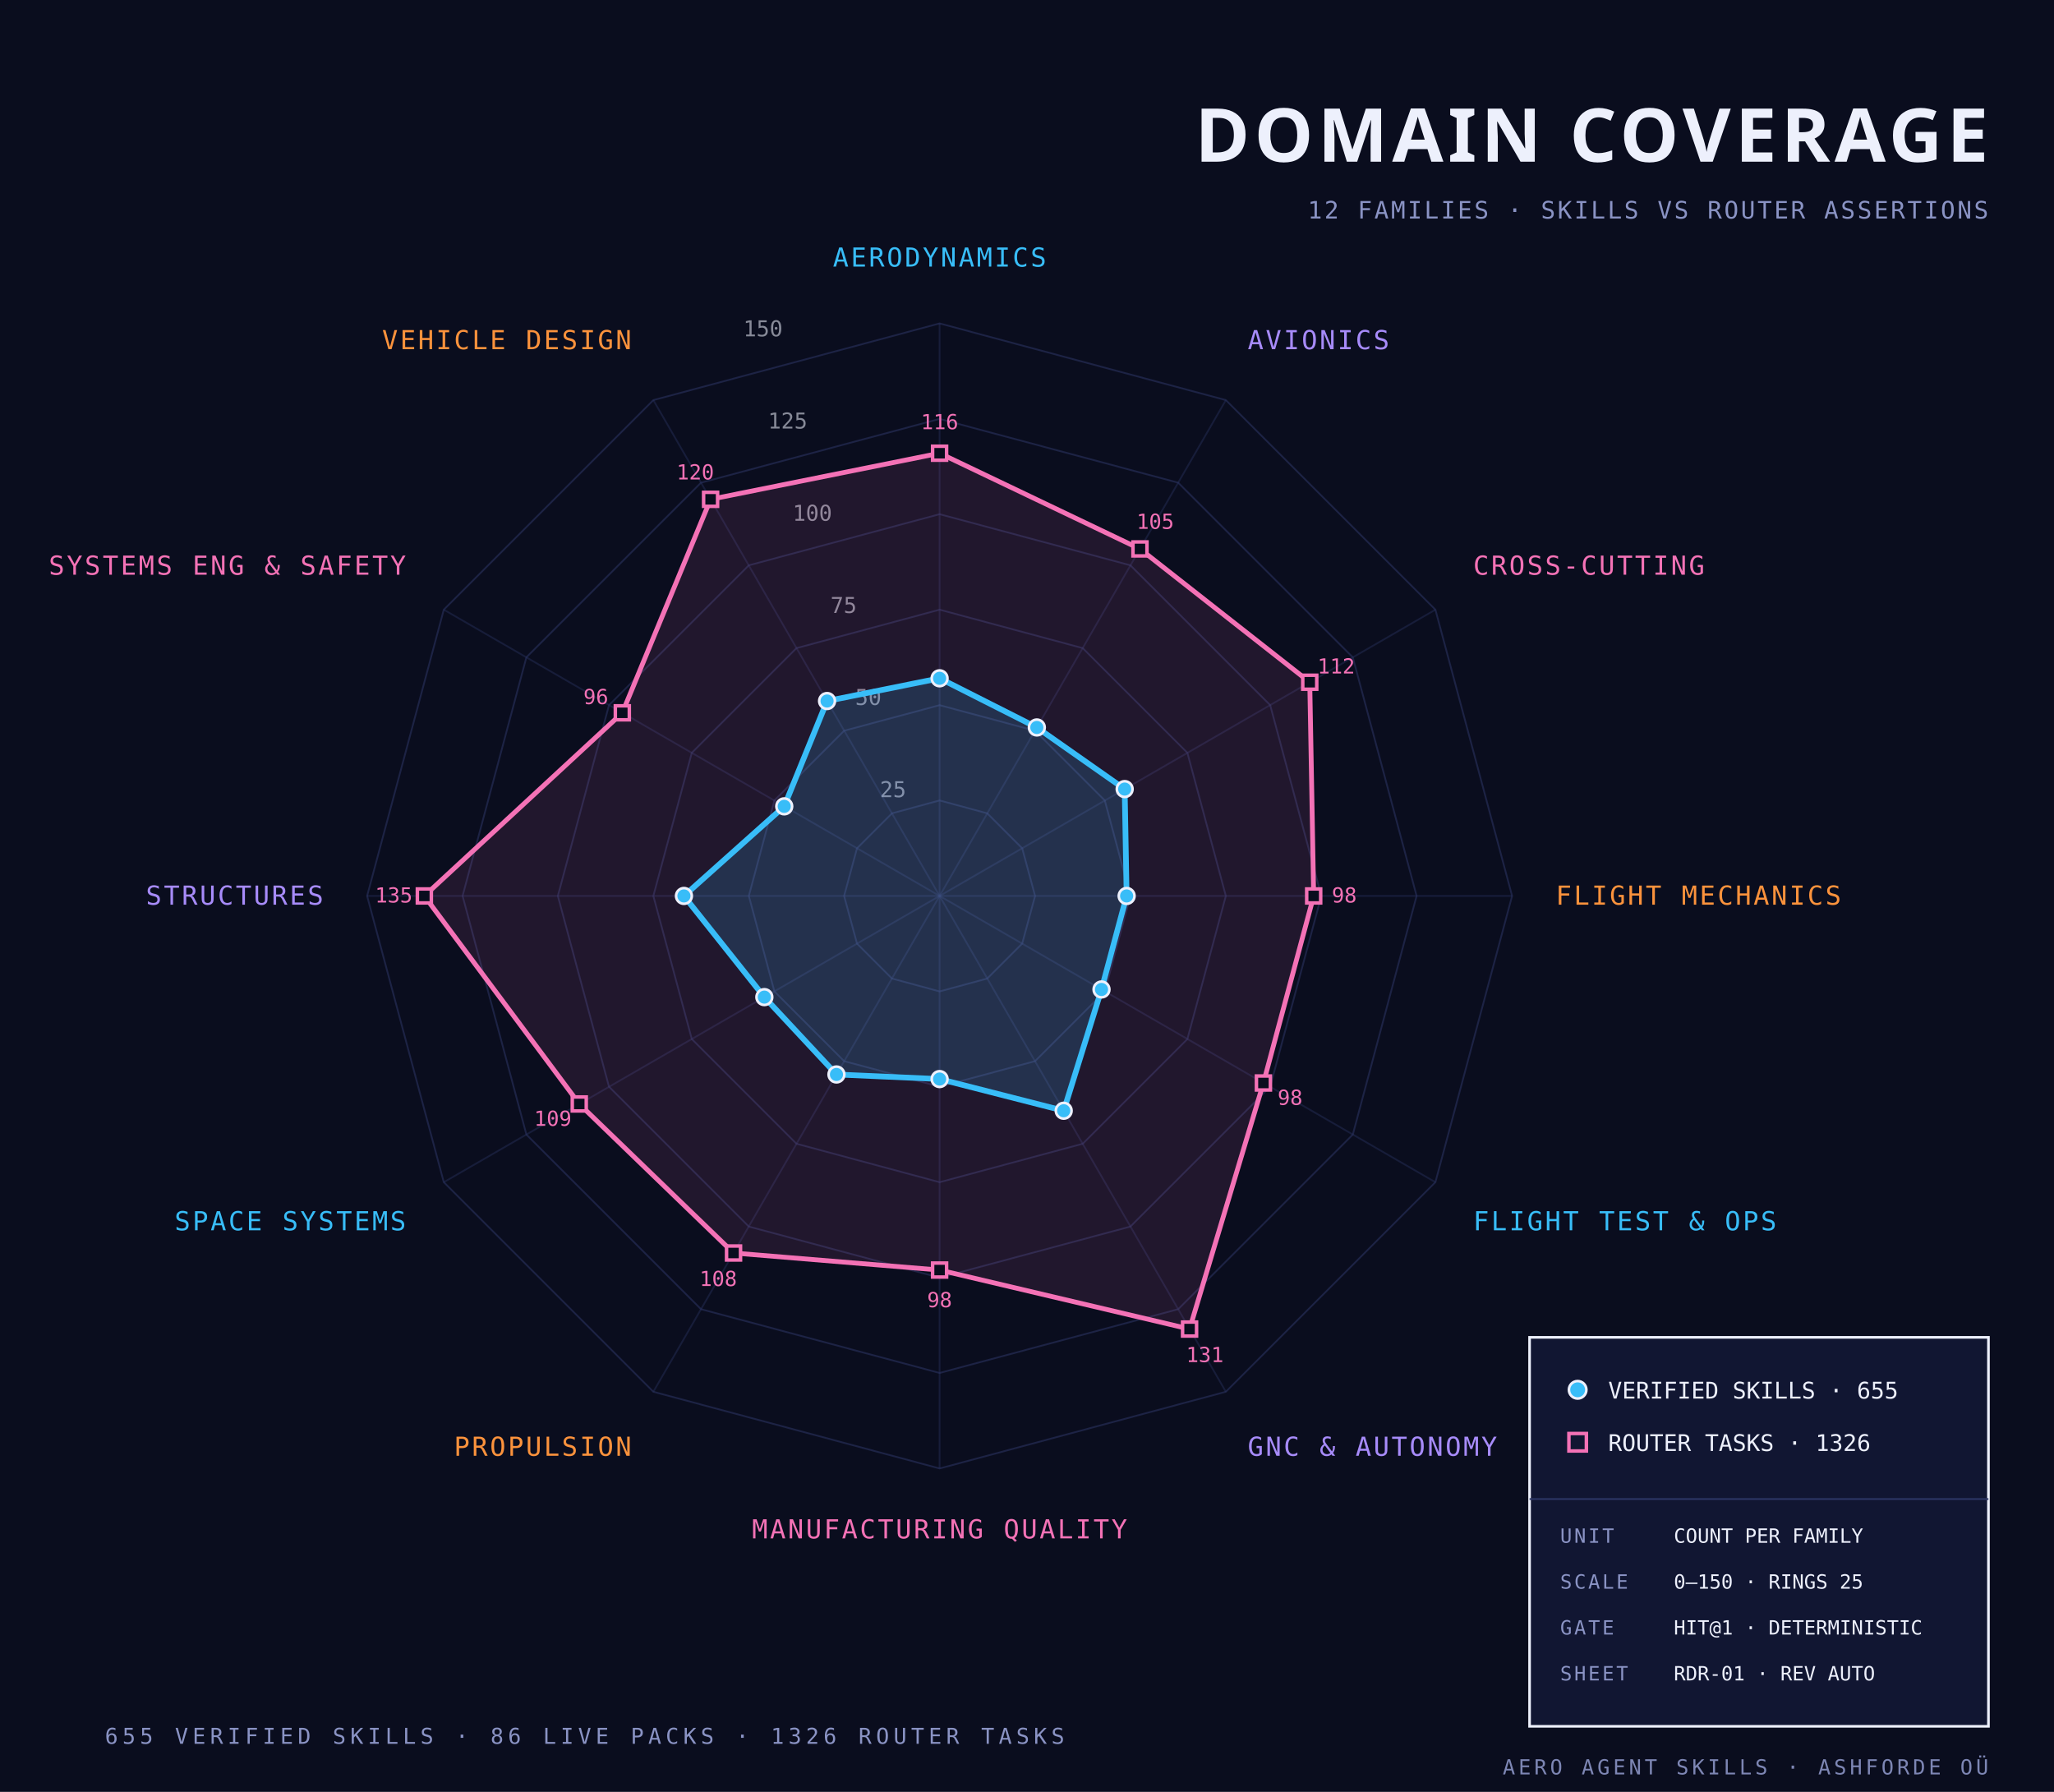
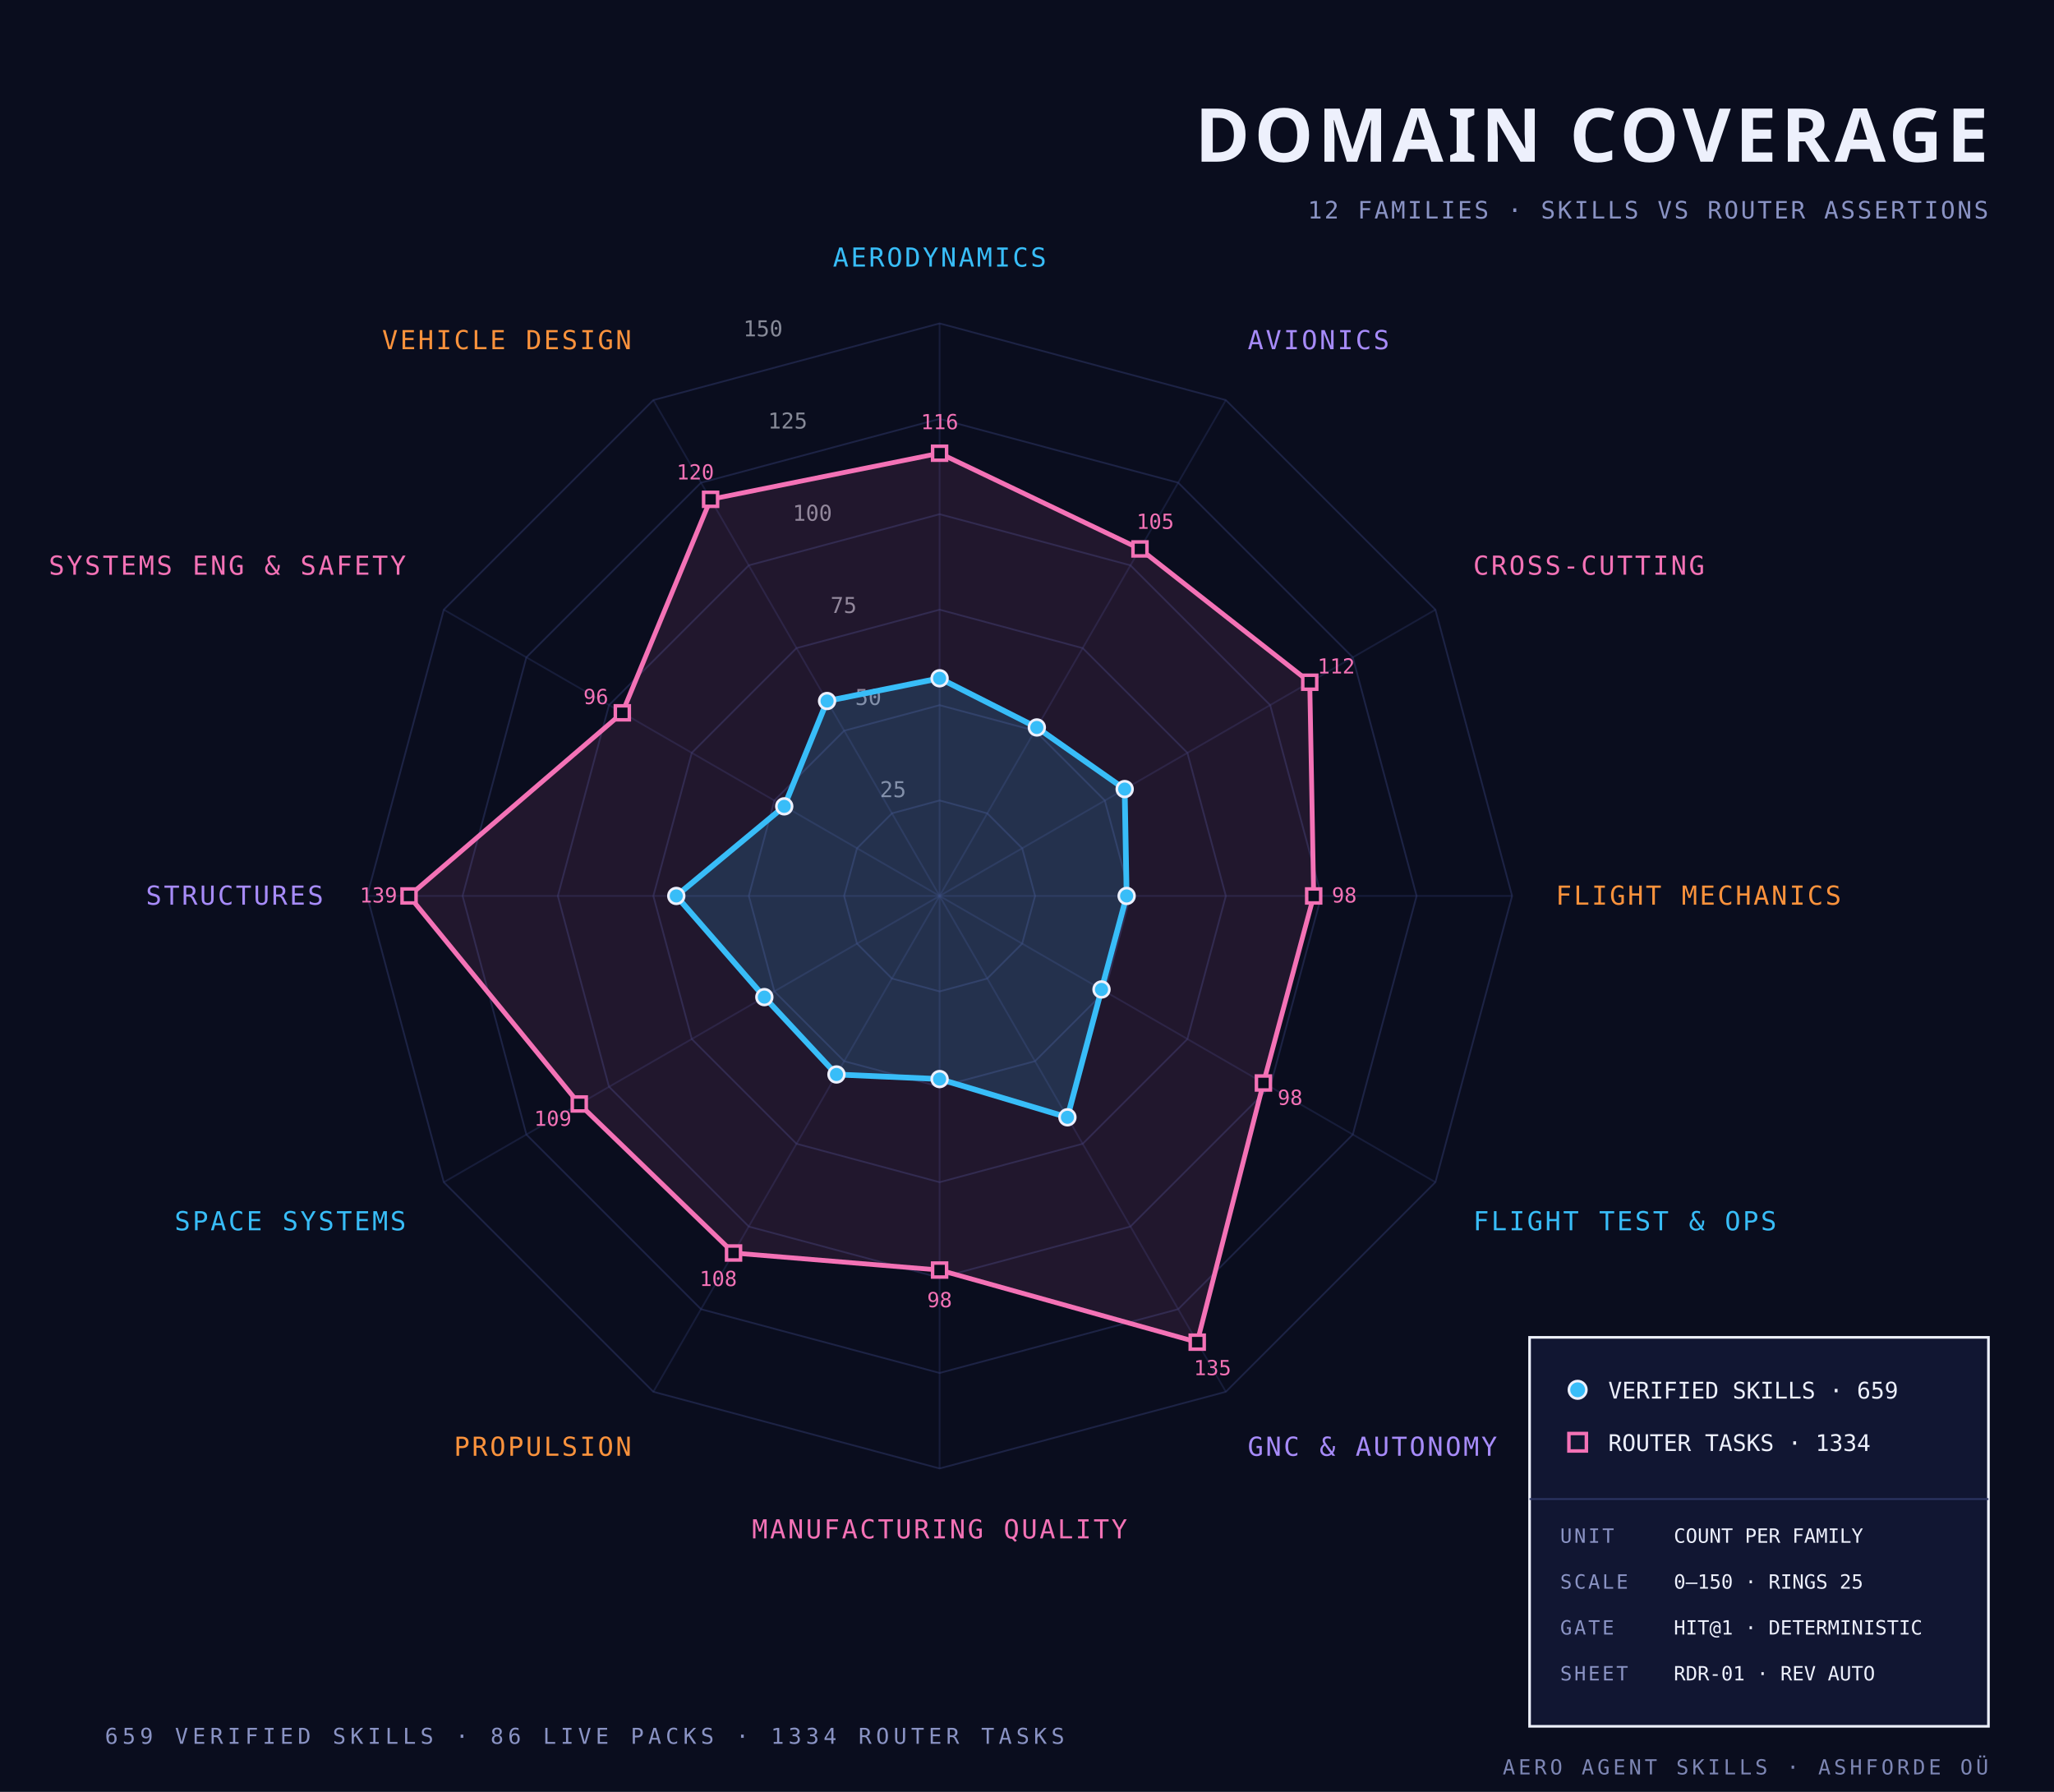
<svg xmlns="http://www.w3.org/2000/svg" width="940" height="820" viewBox="0 0 940 820">
  <style>
    .mono { font-family: "JetBrains Mono", "IBM Plex Mono", "Menlo", monospace; }
    .cond { font-family: "Barlow Condensed", "DIN Condensed", "Arial Narrow", sans-serif; font-weight: 700; text-transform: uppercase; }
    .serif { font-family: "Instrument Serif", Georgia, serif; font-style: italic; }
  </style>
  <rect width="940" height="820" fill="#0a0d1e" />
  <polygon points="430.0,366.3 451.8,372.2 467.8,388.2 473.7,410.0 467.8,431.8 451.8,447.8 430.0,453.7 408.2,447.8 392.2,431.8 386.3,410.0 392.2,388.2 408.2,372.2" fill="none" stroke="#2c3564" stroke-width="0.8" stroke-opacity="0.55" />
  <polygon points="430.0,322.7 473.7,334.4 505.6,366.3 517.3,410.0 505.6,453.7 473.7,485.6 430.0,497.3 386.3,485.6 354.4,453.7 342.7,410.0 354.4,366.3 386.3,334.4" fill="none" stroke="#2c3564" stroke-width="0.8" stroke-opacity="0.55" />
  <polygon points="430.0,279.0 495.5,296.6 543.4,344.5 561.0,410.0 543.4,475.5 495.5,523.4 430.0,541.0 364.5,523.4 316.6,475.5 299.0,410.0 316.6,344.5 364.5,296.6" fill="none" stroke="#2c3564" stroke-width="0.8" stroke-opacity="0.55" />
  <polygon points="430.0,235.3 517.3,258.7 581.3,322.7 604.7,410.0 581.3,497.3 517.3,561.3 430.0,584.7 342.7,561.3 278.7,497.3 255.3,410.0 278.7,322.7 342.7,258.7" fill="none" stroke="#2c3564" stroke-width="0.8" stroke-opacity="0.55" />
  <polygon points="430.0,191.7 539.2,220.9 619.1,300.8 648.3,410.0 619.1,519.2 539.2,599.1 430.0,628.3 320.8,599.1 240.9,519.2 211.7,410.0 240.9,300.8 320.8,220.9" fill="none" stroke="#2c3564" stroke-width="0.8" stroke-opacity="0.55" />
  <polygon points="430.0,148.0 561.0,183.1 656.9,279.0 692.0,410.0 656.9,541.0 561.0,636.9 430.0,672.0 299.0,636.9 203.1,541.0 168.0,410.0 203.1,279.0 299.0,183.1" fill="none" stroke="#2c3564" stroke-width="0.8" stroke-opacity="0.55" />
  <line x1="430" y1="410" x2="430.0" y2="148.0" stroke="#2c3564" stroke-width="0.8" stroke-opacity="0.4" />
  <line x1="430" y1="410" x2="561.0" y2="183.1" stroke="#2c3564" stroke-width="0.8" stroke-opacity="0.4" />
  <line x1="430" y1="410" x2="656.9" y2="279.0" stroke="#2c3564" stroke-width="0.8" stroke-opacity="0.4" />
  <line x1="430" y1="410" x2="692.0" y2="410.0" stroke="#2c3564" stroke-width="0.8" stroke-opacity="0.4" />
  <line x1="430" y1="410" x2="656.9" y2="541.0" stroke="#2c3564" stroke-width="0.8" stroke-opacity="0.4" />
  <line x1="430" y1="410" x2="561.0" y2="636.9" stroke="#2c3564" stroke-width="0.8" stroke-opacity="0.4" />
  <line x1="430" y1="410" x2="430.0" y2="672.0" stroke="#2c3564" stroke-width="0.8" stroke-opacity="0.4" />
  <line x1="430" y1="410" x2="299.0" y2="636.9" stroke="#2c3564" stroke-width="0.8" stroke-opacity="0.4" />
  <line x1="430" y1="410" x2="203.1" y2="541.0" stroke="#2c3564" stroke-width="0.8" stroke-opacity="0.4" />
  <line x1="430" y1="410" x2="168.0" y2="410.0" stroke="#2c3564" stroke-width="0.8" stroke-opacity="0.4" />
  <line x1="430" y1="410" x2="203.1" y2="279.0" stroke="#2c3564" stroke-width="0.8" stroke-opacity="0.4" />
  <line x1="430" y1="410" x2="299.0" y2="183.1" stroke="#2c3564" stroke-width="0.8" stroke-opacity="0.4" />
  <text class="mono" x="414.7" y="364.8" text-anchor="end" font-size="10" fill="#edf0fc" opacity="0.55">25</text>
  <text class="mono" x="403.4" y="322.6" text-anchor="end" font-size="10" fill="#edf0fc" opacity="0.55">50</text>
  <text class="mono" x="392.1" y="280.5" text-anchor="end" font-size="10" fill="#edf0fc" opacity="0.55">75</text>
  <text class="mono" x="380.8" y="238.3" text-anchor="end" font-size="10" fill="#edf0fc" opacity="0.55">100</text>
  <text class="mono" x="369.5" y="196.1" text-anchor="end" font-size="10" fill="#edf0fc" opacity="0.55">125</text>
  <text class="mono" x="358.2" y="153.9" text-anchor="end" font-size="10" fill="#edf0fc" opacity="0.55">150</text>
  <text class="mono" x="430.0" y="122.0" text-anchor="middle" font-size="12" fill="#38bdf8" letter-spacing="1">AERODYNAMICS</text>
  <text class="mono" x="571.0" y="159.8" text-anchor="start" font-size="12" fill="#a78bfa" letter-spacing="1">AVIONICS</text>
  <text class="mono" x="674.2" y="263.0" text-anchor="start" font-size="12" fill="#f472b6" letter-spacing="1">CROSS-CUTTING</text>
  <text class="mono" x="712.0" y="414.0" text-anchor="start" font-size="12" fill="#fb923c" letter-spacing="1">FLIGHT MECHANICS</text>
  <text class="mono" x="674.2" y="563.0" text-anchor="start" font-size="12" fill="#38bdf8" letter-spacing="1">FLIGHT TEST &amp; OPS</text>
  <text class="mono" x="571.0" y="666.2" text-anchor="start" font-size="12" fill="#a78bfa" letter-spacing="1">GNC &amp; AUTONOMY</text>
  <text class="mono" x="430.0" y="704.0" text-anchor="middle" font-size="12" fill="#f472b6" letter-spacing="1">MANUFACTURING QUALITY</text>
  <text class="mono" x="289.0" y="666.2" text-anchor="end" font-size="12" fill="#fb923c" letter-spacing="1">PROPULSION</text>
  <text class="mono" x="185.8" y="563.0" text-anchor="end" font-size="12" fill="#38bdf8" letter-spacing="1">SPACE SYSTEMS</text>
  <text class="mono" x="148.0" y="414.0" text-anchor="end" font-size="12" fill="#a78bfa" letter-spacing="1">STRUCTURES</text>
  <text class="mono" x="185.8" y="263.0" text-anchor="end" font-size="12" fill="#f472b6" letter-spacing="1">SYSTEMS ENG &amp; SAFETY</text>
  <text class="mono" x="289.0" y="159.8" text-anchor="end" font-size="12" fill="#fb923c" letter-spacing="1">VEHICLE DESIGN</text>
-   <polygon points="430.0,207.4 521.7,251.2 599.4,312.2 601.2,410.0 578.2,495.6 544.4,608.2 430.0,581.2 335.7,573.4 265.1,505.2 194.2,410.0 284.8,326.2 325.2,228.5" fill="#f472b6" fill-opacity="0.10" stroke="#f472b6" stroke-width="2.2" />
+   <polygon points="430.0,207.4 521.7,251.2 599.4,312.2 601.2,410.0 578.2,495.6 547.9,614.2 430.0,581.2 335.7,573.4 265.1,505.2 187.2,410.0 284.8,326.2 325.2,228.5" fill="#f472b6" fill-opacity="0.10" stroke="#f472b6" stroke-width="2.2" />
  <rect x="426.8" y="204.2" width="6.4" height="6.4" fill="#0a0d1e" stroke="#f472b6" stroke-width="1.6" />
  <rect x="518.5" y="248.0" width="6.4" height="6.4" fill="#0a0d1e" stroke="#f472b6" stroke-width="1.6" />
  <rect x="596.2" y="309.0" width="6.4" height="6.4" fill="#0a0d1e" stroke="#f472b6" stroke-width="1.6" />
  <rect x="598.0" y="406.8" width="6.4" height="6.4" fill="#0a0d1e" stroke="#f472b6" stroke-width="1.6" />
  <rect x="575.0" y="492.4" width="6.4" height="6.4" fill="#0a0d1e" stroke="#f472b6" stroke-width="1.6" />
-   <rect x="541.2" y="605.0" width="6.4" height="6.4" fill="#0a0d1e" stroke="#f472b6" stroke-width="1.6" />
+   <rect x="544.7" y="611.0" width="6.4" height="6.4" fill="#0a0d1e" stroke="#f472b6" stroke-width="1.6" />
  <rect x="426.8" y="578.0" width="6.4" height="6.4" fill="#0a0d1e" stroke="#f472b6" stroke-width="1.6" />
  <rect x="332.5" y="570.2" width="6.4" height="6.4" fill="#0a0d1e" stroke="#f472b6" stroke-width="1.6" />
  <rect x="261.9" y="502.0" width="6.4" height="6.4" fill="#0a0d1e" stroke="#f472b6" stroke-width="1.6" />
-   <rect x="191.0" y="406.8" width="6.4" height="6.4" fill="#0a0d1e" stroke="#f472b6" stroke-width="1.6" />
+   <rect x="184.0" y="406.8" width="6.4" height="6.4" fill="#0a0d1e" stroke="#f472b6" stroke-width="1.6" />
  <rect x="281.6" y="323.0" width="6.4" height="6.4" fill="#0a0d1e" stroke="#f472b6" stroke-width="1.6" />
  <rect x="322.0" y="225.3" width="6.4" height="6.4" fill="#0a0d1e" stroke="#f472b6" stroke-width="1.6" />
-   <polygon points="430.0,310.4 474.5,332.9 514.7,361.1 515.6,410.0 504.1,452.8 486.8,508.3 430.0,493.8 382.8,491.7 349.8,456.3 313.0,410.0 358.9,369.0 378.5,320.8" fill="#38bdf8" fill-opacity="0.16" stroke="#38bdf8" stroke-width="2.6" />
+   <polygon points="430.0,310.4 474.5,332.9 514.7,361.1 515.6,410.0 504.1,452.8 488.5,511.3 430.0,493.8 382.8,491.7 349.8,456.3 309.5,410.0 358.9,369.0 378.5,320.8" fill="#38bdf8" fill-opacity="0.16" stroke="#38bdf8" stroke-width="2.6" />
  <circle cx="430.0" cy="310.4" r="3.6" fill="#38bdf8" stroke="#edf0fc" stroke-width="1.2" />
  <circle cx="474.5" cy="332.9" r="3.6" fill="#38bdf8" stroke="#edf0fc" stroke-width="1.2" />
  <circle cx="514.7" cy="361.1" r="3.6" fill="#38bdf8" stroke="#edf0fc" stroke-width="1.2" />
  <circle cx="515.6" cy="410.0" r="3.6" fill="#38bdf8" stroke="#edf0fc" stroke-width="1.2" />
  <circle cx="504.1" cy="452.8" r="3.6" fill="#38bdf8" stroke="#edf0fc" stroke-width="1.2" />
-   <circle cx="486.8" cy="508.3" r="3.6" fill="#38bdf8" stroke="#edf0fc" stroke-width="1.2" />
+   <circle cx="488.5" cy="511.3" r="3.6" fill="#38bdf8" stroke="#edf0fc" stroke-width="1.2" />
  <circle cx="430.0" cy="493.8" r="3.6" fill="#38bdf8" stroke="#edf0fc" stroke-width="1.2" />
  <circle cx="382.8" cy="491.7" r="3.6" fill="#38bdf8" stroke="#edf0fc" stroke-width="1.2" />
  <circle cx="349.8" cy="456.3" r="3.6" fill="#38bdf8" stroke="#edf0fc" stroke-width="1.2" />
-   <circle cx="313.0" cy="410.0" r="3.6" fill="#38bdf8" stroke="#edf0fc" stroke-width="1.2" />
+   <circle cx="309.5" cy="410.0" r="3.6" fill="#38bdf8" stroke="#edf0fc" stroke-width="1.2" />
  <circle cx="358.9" cy="369.0" r="3.6" fill="#38bdf8" stroke="#edf0fc" stroke-width="1.2" />
  <circle cx="378.5" cy="320.8" r="3.6" fill="#38bdf8" stroke="#edf0fc" stroke-width="1.2" />
  <text class="mono" x="430.0" y="196.4" text-anchor="middle" font-size="9.5" fill="#f472b6">116</text>
  <text class="mono" x="528.7" y="242.0" text-anchor="middle" font-size="9.5" fill="#f472b6">105</text>
  <text class="mono" x="611.5" y="308.2" text-anchor="middle" font-size="9.5" fill="#f472b6">112</text>
  <text class="mono" x="615.2" y="413.0" text-anchor="middle" font-size="9.5" fill="#f472b6">98</text>
  <text class="mono" x="590.4" y="505.6" text-anchor="middle" font-size="9.5" fill="#f472b6">98</text>
-   <text class="mono" x="551.4" y="623.3" text-anchor="middle" font-size="9.5" fill="#f472b6">131</text>
+   <text class="mono" x="554.9" y="629.3" text-anchor="middle" font-size="9.5" fill="#f472b6">135</text>
  <text class="mono" x="430.0" y="598.2" text-anchor="middle" font-size="9.5" fill="#f472b6">98</text>
  <text class="mono" x="328.7" y="588.5" text-anchor="middle" font-size="9.5" fill="#f472b6">108</text>
  <text class="mono" x="253.0" y="515.2" text-anchor="middle" font-size="9.5" fill="#f472b6">109</text>
-   <text class="mono" x="180.2" y="413.0" text-anchor="middle" font-size="9.5" fill="#f472b6">135</text>
+   <text class="mono" x="173.2" y="413.0" text-anchor="middle" font-size="9.5" fill="#f472b6">139</text>
  <text class="mono" x="272.7" y="322.2" text-anchor="middle" font-size="9.5" fill="#f472b6">96</text>
  <text class="mono" x="318.2" y="219.4" text-anchor="middle" font-size="9.5" fill="#f472b6">120</text>
  <text class="cond" x="910.0" y="74.0" text-anchor="end" font-size="34" fill="#edf0fc" letter-spacing="2">DOMAIN COVERAGE</text>
  <text class="mono" x="910.0" y="100.0" text-anchor="end" font-size="11" fill="#8a93c4" letter-spacing="1">12 FAMILIES · SKILLS VS ROUTER ASSERTIONS</text>
  <rect x="700" y="612" width="210" height="178" fill="#111632" stroke="#edf0fc" stroke-width="1.2" />
  <line x1="700" y1="686" x2="910" y2="686" stroke="#2c3564" stroke-width="0.8" />
  <circle cx="722" cy="636" r="4" fill="#38bdf8" stroke="#edf0fc" stroke-width="1.2" />
-   <text class="mono" x="736.0" y="640.0" text-anchor="start" font-size="10.5" fill="#edf0fc">VERIFIED SKILLS · 655</text>
+   <text class="mono" x="736.0" y="640.0" text-anchor="start" font-size="10.5" fill="#edf0fc">VERIFIED SKILLS · 659</text>
  <rect x="718" y="656" width="8" height="8" fill="none" stroke="#f472b6" stroke-width="1.6" />
-   <text class="mono" x="736.0" y="664.0" text-anchor="start" font-size="10.5" fill="#edf0fc">ROUTER TASKS · 1326</text>
+   <text class="mono" x="736.0" y="664.0" text-anchor="start" font-size="10.5" fill="#edf0fc">ROUTER TASKS · 1334</text>
  <text class="mono" x="714.0" y="706.0" text-anchor="start" font-size="9" fill="#8a93c4" letter-spacing="1">UNIT</text>
  <text class="mono" x="766.0" y="706.0" text-anchor="start" font-size="9" fill="#edf0fc">COUNT PER FAMILY</text>
  <text class="mono" x="714.0" y="727.0" text-anchor="start" font-size="9" fill="#8a93c4" letter-spacing="1">SCALE</text>
  <text class="mono" x="766.0" y="727.0" text-anchor="start" font-size="9" fill="#edf0fc">0–150 · RINGS 25</text>
  <text class="mono" x="714.0" y="748.0" text-anchor="start" font-size="9" fill="#8a93c4" letter-spacing="1">GATE</text>
  <text class="mono" x="766.0" y="748.0" text-anchor="start" font-size="9" fill="#edf0fc">HIT@1 · DETERMINISTIC</text>
  <text class="mono" x="714.0" y="769.0" text-anchor="start" font-size="9" fill="#8a93c4" letter-spacing="1">SHEET</text>
  <text class="mono" x="766.0" y="769.0" text-anchor="start" font-size="9" fill="#edf0fc">RDR-01 · REV AUTO</text>
-   <text class="mono" x="48.0" y="798.0" text-anchor="start" font-size="10" fill="#8a93c4" letter-spacing="2">655 VERIFIED SKILLS · 86 LIVE PACKS · 1326 ROUTER TASKS</text>
+   <text class="mono" x="48.0" y="798.0" text-anchor="start" font-size="10" fill="#8a93c4" letter-spacing="2">659 VERIFIED SKILLS · 86 LIVE PACKS · 1334 ROUTER TASKS</text>
  <text class="mono" x="910.0" y="812.0" text-anchor="end" font-size="9.5" fill="#8a93c4" letter-spacing="1.5" opacity="0.9">AERO AGENT SKILLS · ASHFORDE OÜ</text>
</svg>
